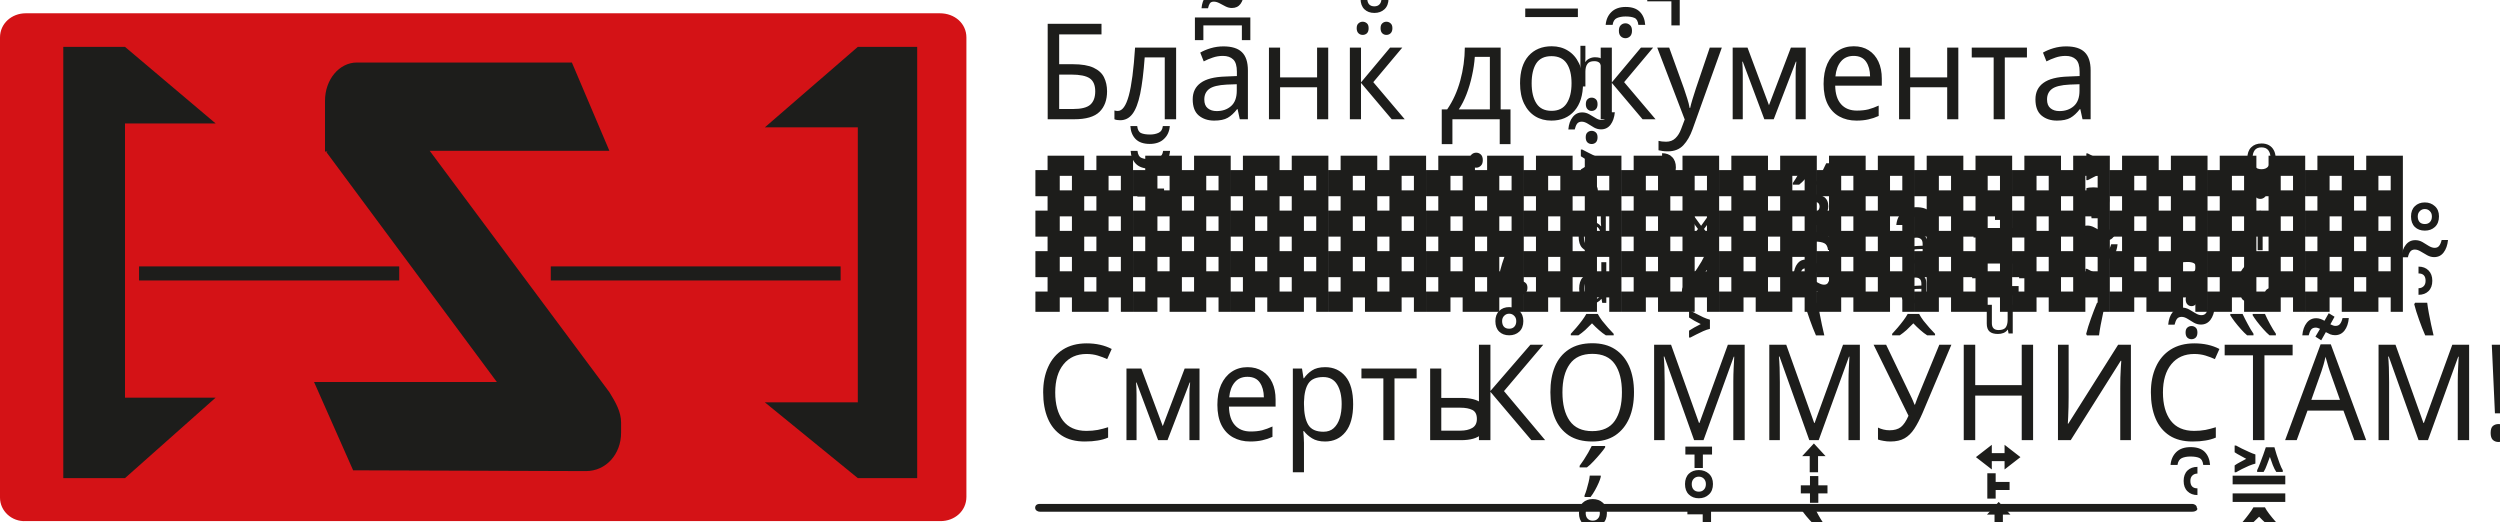
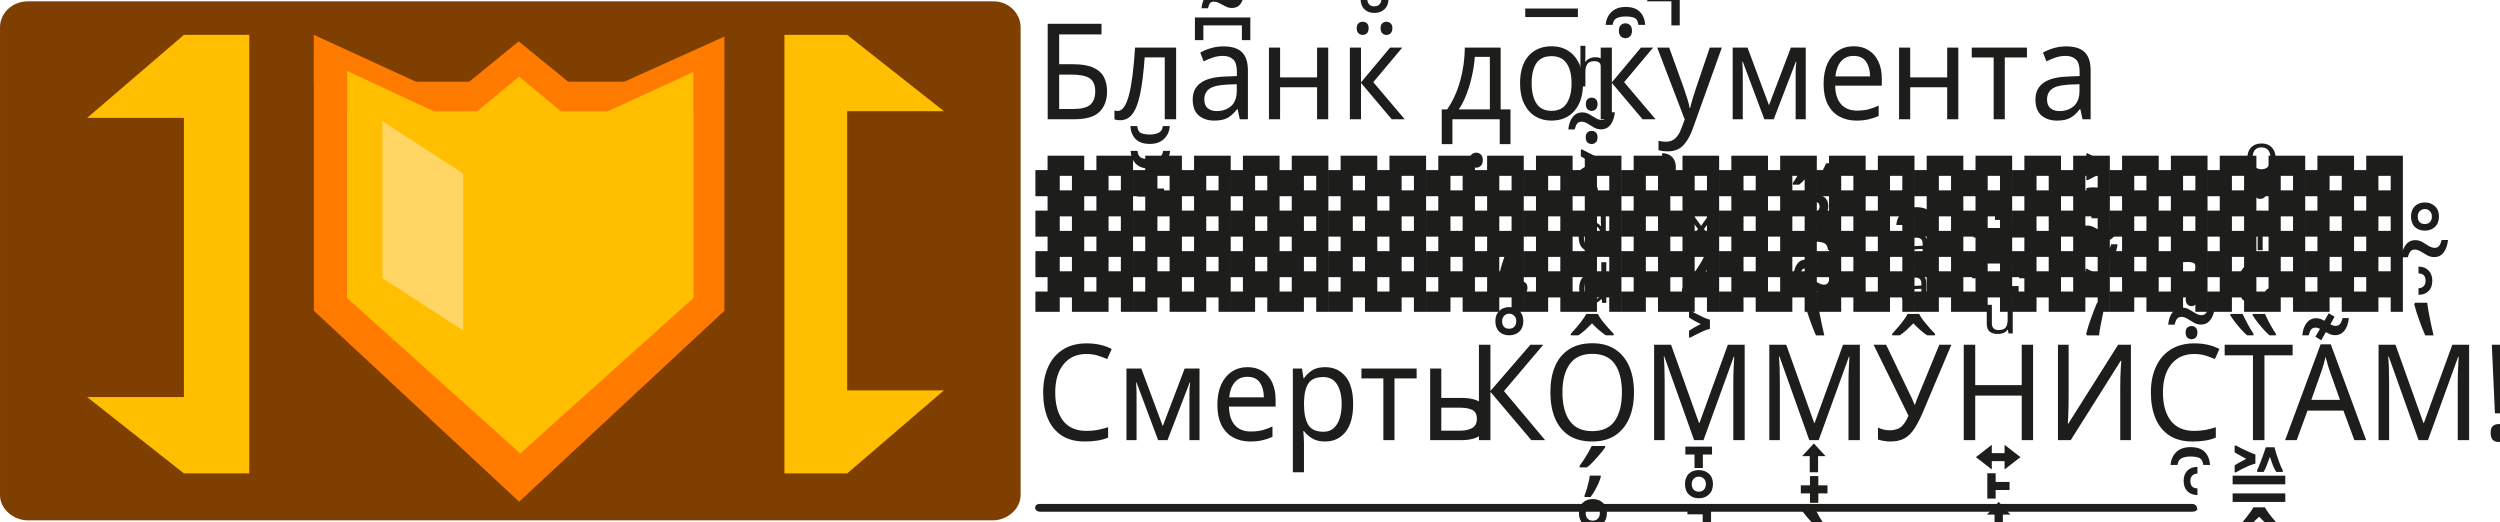
- <svg xmlns="http://www.w3.org/2000/svg" version="1.1" id="Слой_1" x="0px" y="0px" viewBox="0 0 320 66.7" style="enable-background:new 0 0 320 66.7;" xml:space="preserve">
-   <style type="text/css">
- 	.st0{fill:#D41216;}
+ <svg xmlns="http://www.w3.org/2000/svg" width="320" height="66.7" enable-background="new 0 0 320 66.7" version="1.1" xml:space="preserve">
+   <style type="text/css">.st0{fill:#D41216;}
	.st1{fill:#1D1D1B;}
	.st2{font-family:'ArialMT';}
	.st3{font-size:17.113px;}
	.st4{font-family:'CourierNewPSMT';}
- 	.st5{font-family:'Impact';}
- </style>
-   <g>
-     <path class="st0" d="M123.7,4.8v58.8c0,1.8-1.5,3.1-3.3,3.1H3.3c-1.8,0.1-3.3-1.3-3.3-3V4.8C0,3,1.5,1.7,3.3,1.7h117   C122.2,1.7,123.7,3,123.7,4.8z" />
-     <polygon class="st1" points="16,50.9 27.6,50.9 16,61.2 8.1,61.2 8.1,6 16,6 27.6,15.8 16,15.8  " />
-     <text transform="matrix(0.95 0 0 1 132.5308 15.2651)" class="st1 st2 st3">Бл̮̮̝а͆͌́нк̈̊ͭ д̣̣о̿͂̈́к͒̚у̹мента </text>
-     <text transform="matrix(0.95 0 0 1 132.5308 35.8037)" class="st1 st4 st3">▓▓▓▓▓▓▓▓▓▓▓▓▓▓ </text>
-     <text transform="matrix(0.95 0 0 1 132.5308 56.3408)" class="st1 st5 st3">Смерть </text>
-     <text transform="matrix(0.95 0 0 1 187.7314 56.3408)" class="st1 st2 st3">К̊̈̒О̗̦̥̤̬̮̭̂ͩͩ̇͐͋ͪМ̞̥͉͐̈́ͯМ͎̟̖͖̮̔͌̑̉̋У̂ͣͣ̑Н͍̙͎͖̣ͧ̄͆̅̍И̒͐͌̉͐С̯̜͋̉Т͖͇̭̞̜͙̏̈̑ͥ̇ͦА͊М̔͗͂̊!</text>
-     <path class="st1" d="M280.6,65.5H133.1c-0.3,0-0.6-0.2-0.6-0.5l0,0c0-0.3,0.2-0.5,0.6-0.5h147.5c0.3,0,0.6,0.2,0.6,0.5l0,0   C281.4,65.2,281.1,65.5,280.6,65.5z" />
-     <path class="st1" d="M79.5,54.1v1.3c0,2.7-1.9,4.9-4.5,4.9l-29.8-0.1l-5-11.3h23.4L41.8,19.5l0.1-0.1h-0.3v-6.5   c0-2.7,1.8-4.9,4.1-4.9h27.5L78,19.3H55L78,50.2l0,0C78.8,51.5,79.5,52.7,79.5,54.1z" />
-     <polygon class="st1" points="109.8,16.3 97.9,16.3 109.8,6 117.4,6 117.4,61.2 109.8,61.2 97.9,51.5 109.8,51.5  " />
-     <rect x="17.8" y="34.1" class="st1" width="33.3" height="1.8" />
-     <rect x="70.5" y="34.1" class="st1" width="37.1" height="1.8" />
+ 	.st5{font-family:'Impact';}</style>
+   <g class="layer">
+     <path class="st1" d="m280.6,65.5l-147.5,0c-0.3,0 -0.6,-0.2 -0.6,-0.5l0,0c0,-0.3 0.2,-0.5 0.6,-0.5l147.5,0c0.3,0 0.6,0.2 0.6,0.5l0,0c0.2,0.2 -0.1,0.5 -0.6,0.5z" id="svg_8" />
+     <g id="svg_36">
+       <g id="svg_20" transform="matrix(1.1156 0 0 1.07325 0.0010779 0.171036)">
+         <path d="m117.1,3.1l0,55.8c0,1.6 -1.5,3 -3.2,3l-110.7,0c-1.7,0 -3.2,-1.4 -3.2,-3l0,-55.8c0,-1.7 1.4,-3.1 3.2,-3.1l110.8,0c1.7,0 3.1,1.4 3.1,3.1z" fill="#7f3f00" id="svg_21" />
+         <g id="svg_22">
+           <path d="m97.2,46.4l11.1,0l-11.1,9.9l-7.2,0l0,-52.3l7.2,0l11.1,9.1l-11.1,0l0,33.3z" fill="#ffbf00" id="svg_23" />
+           <path d="m21.1,13.9l-11.1,0l11.1,-9.9l7.5,0l0,52.3l-7.5,0l-11.1,-9.1l11.1,0l0,-33.3z" fill="#ffbf00" id="svg_24" />
+           <g id="svg_25" transform="matrix(1.00204 0 0 1.06846 142.111 8.39878)">
+             <path d="m-105.82,1.05l25.57,0l21.31,23.5l-21.31,23.5l-25.57,0l0,-47z" fill="#ff7b00" id="svg_26" transform="rotate(90 -82.38,24.55)" />
+             <path d="m-105.89,1.25l0,-5.37l12,5.37l-12,0z" fill="#ff7b00" id="svg_27" />
+             <path d="m-58.88,1.38l0,-5.31l-12.06,5.31l12.06,0z" fill="#ff7b00" id="svg_28" />
+             <path d="m-88.29,1.27l5.86,-4.66l5.86,4.66l-11.72,0z" fill="#ff7b00" id="svg_29" />
+             <path d="m-101.35,3.67l20.83,0l17.36,19.84l-17.36,19.84l-20.83,0l0,-39.68z" fill="#ffbf00" id="svg_30" transform="rotate(90 -82.255,23.51)" />
+             <path d="m-102.07,4.48l0,-4.57l10.07,4.57l-10.07,0z" fill="#ffbf00" id="svg_31" />
+             <path d="m-62.43,4.55l0,-4.52l-10.12,4.52l10.12,0z" fill="#ffbf00" id="svg_32" />
+             <path d="m-87.3,4.5l4.91,-3.96l4.91,3.96l-9.82,0z" fill="#ffbf00" id="svg_33" />
+             <path d="m-105.1,21.82l5.84,-9.25l17.53,0l-5.84,9.25l-17.53,0z" fill="#ffd563" id="svg_34" transform="rotate(90 -93.4166 17.1926)" />
+           </g>
+         </g>
+       </g>
+       <g id="svg_35">
+         <text class="st1 st2 st3" id="svg_4" transform="matrix(0.95 0 0 1 132.531 15.2651)">Бл̮̮̝а͆͌́нк̈̊ͭ д̣̣о̿͂̈́к͒̚у̹мента</text>
+         <text class="st1 st4 st3" id="svg_5" transform="matrix(0.95 0 0 1 132.531 35.8037)">▓▓▓▓▓▓▓▓▓▓▓▓▓▓</text>
+         <text class="st1 st5 st3" id="svg_6" transform="matrix(0.95 0 0 1 132.531 56.3408)">Смерть</text>
+         <text class="st1 st2 st3" id="svg_7" transform="matrix(0.95 0 0 1 187.731 56.3408)">К̊̈̒О̗̦̥̤̬̮̭̂ͩͩ̇͐͋ͪМ̞̥͉͐̈́ͯМ͎̟̖͖̮̔͌̑̉̋У̂ͣͣ̑Н͍̙͎͖̣ͧ̄͆̅̍И̒͐͌̉͐С̯̜͋̉Т͖͇̭̞̜͙̏̈̑ͥ̇ͦА͊М̔͗͂̊!</text>
+       </g>
+     </g>
  </g>
</svg>
